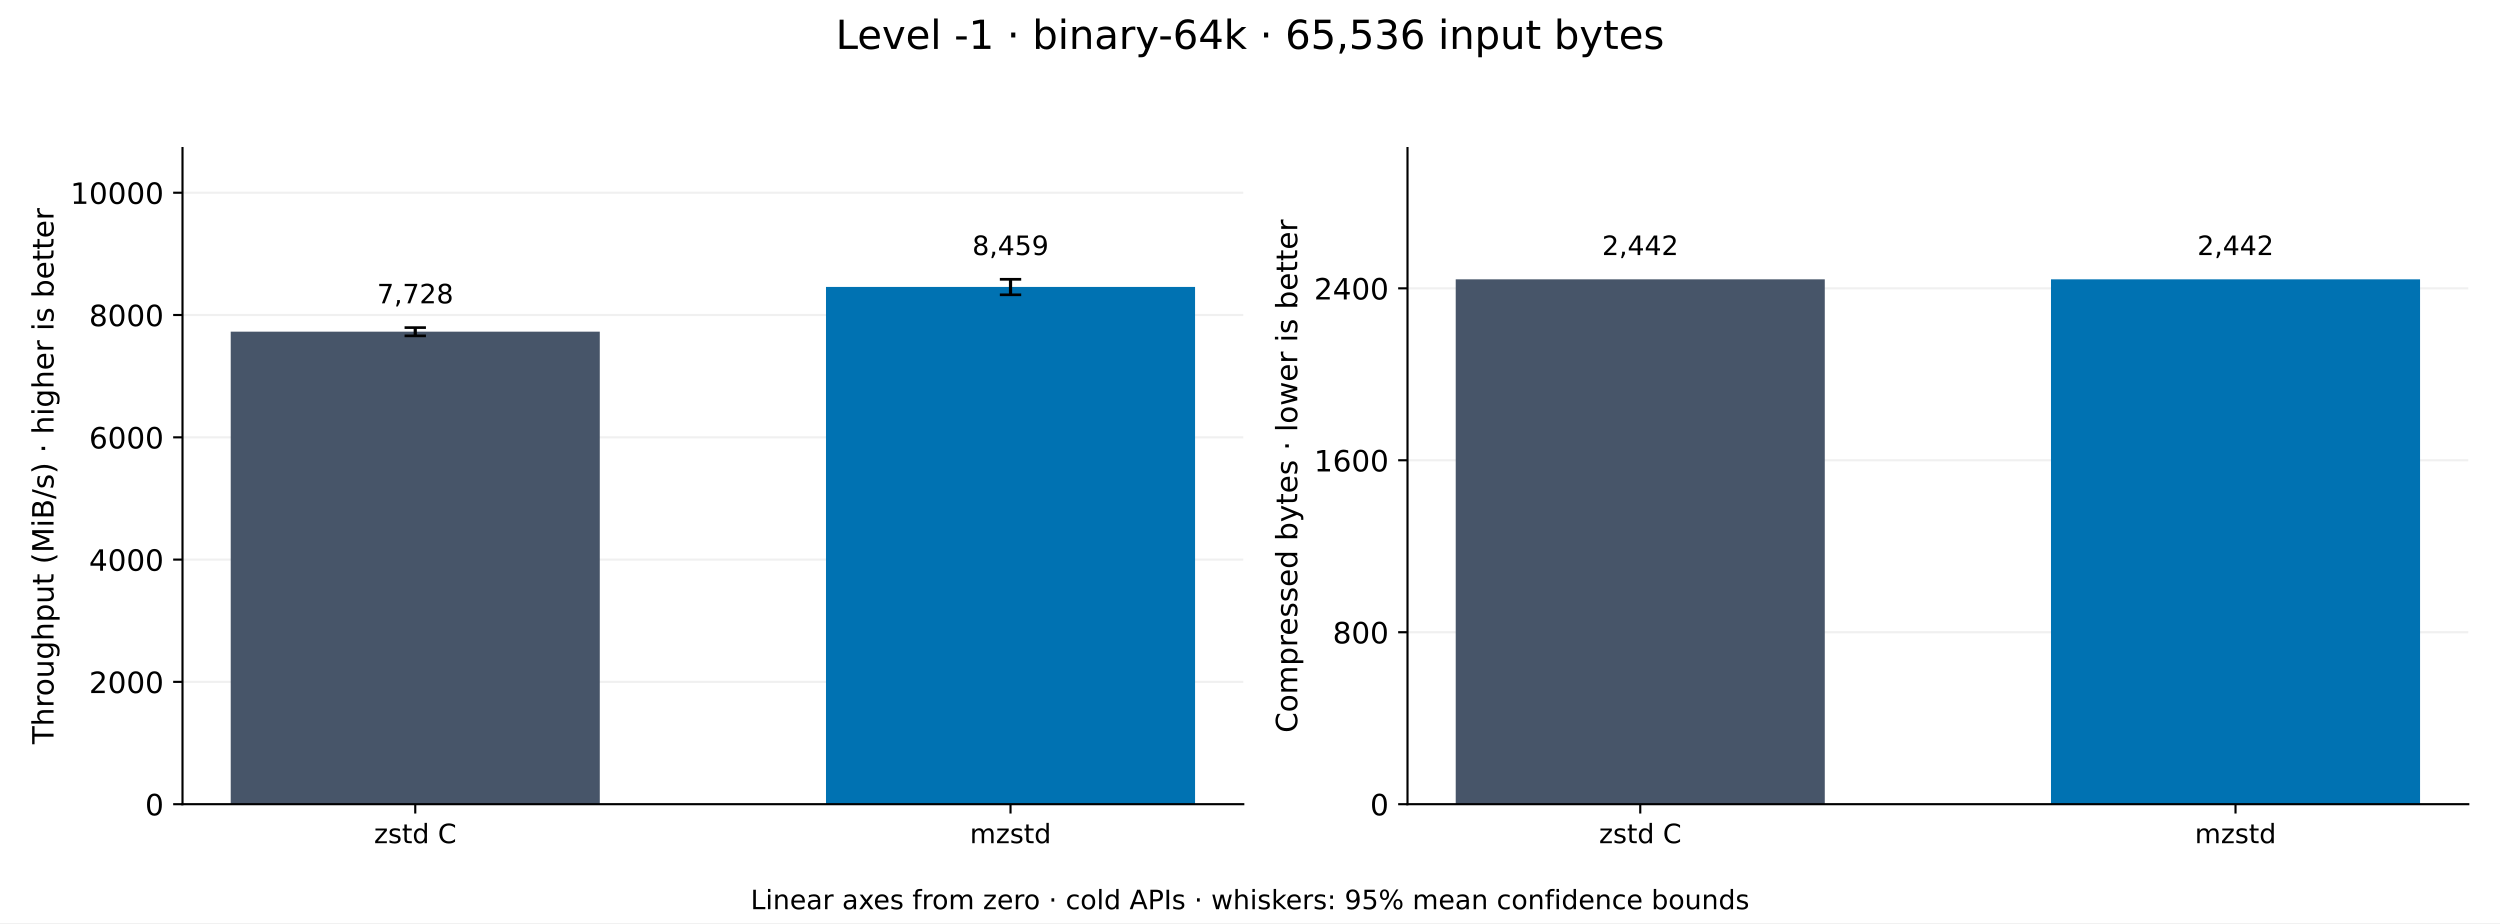
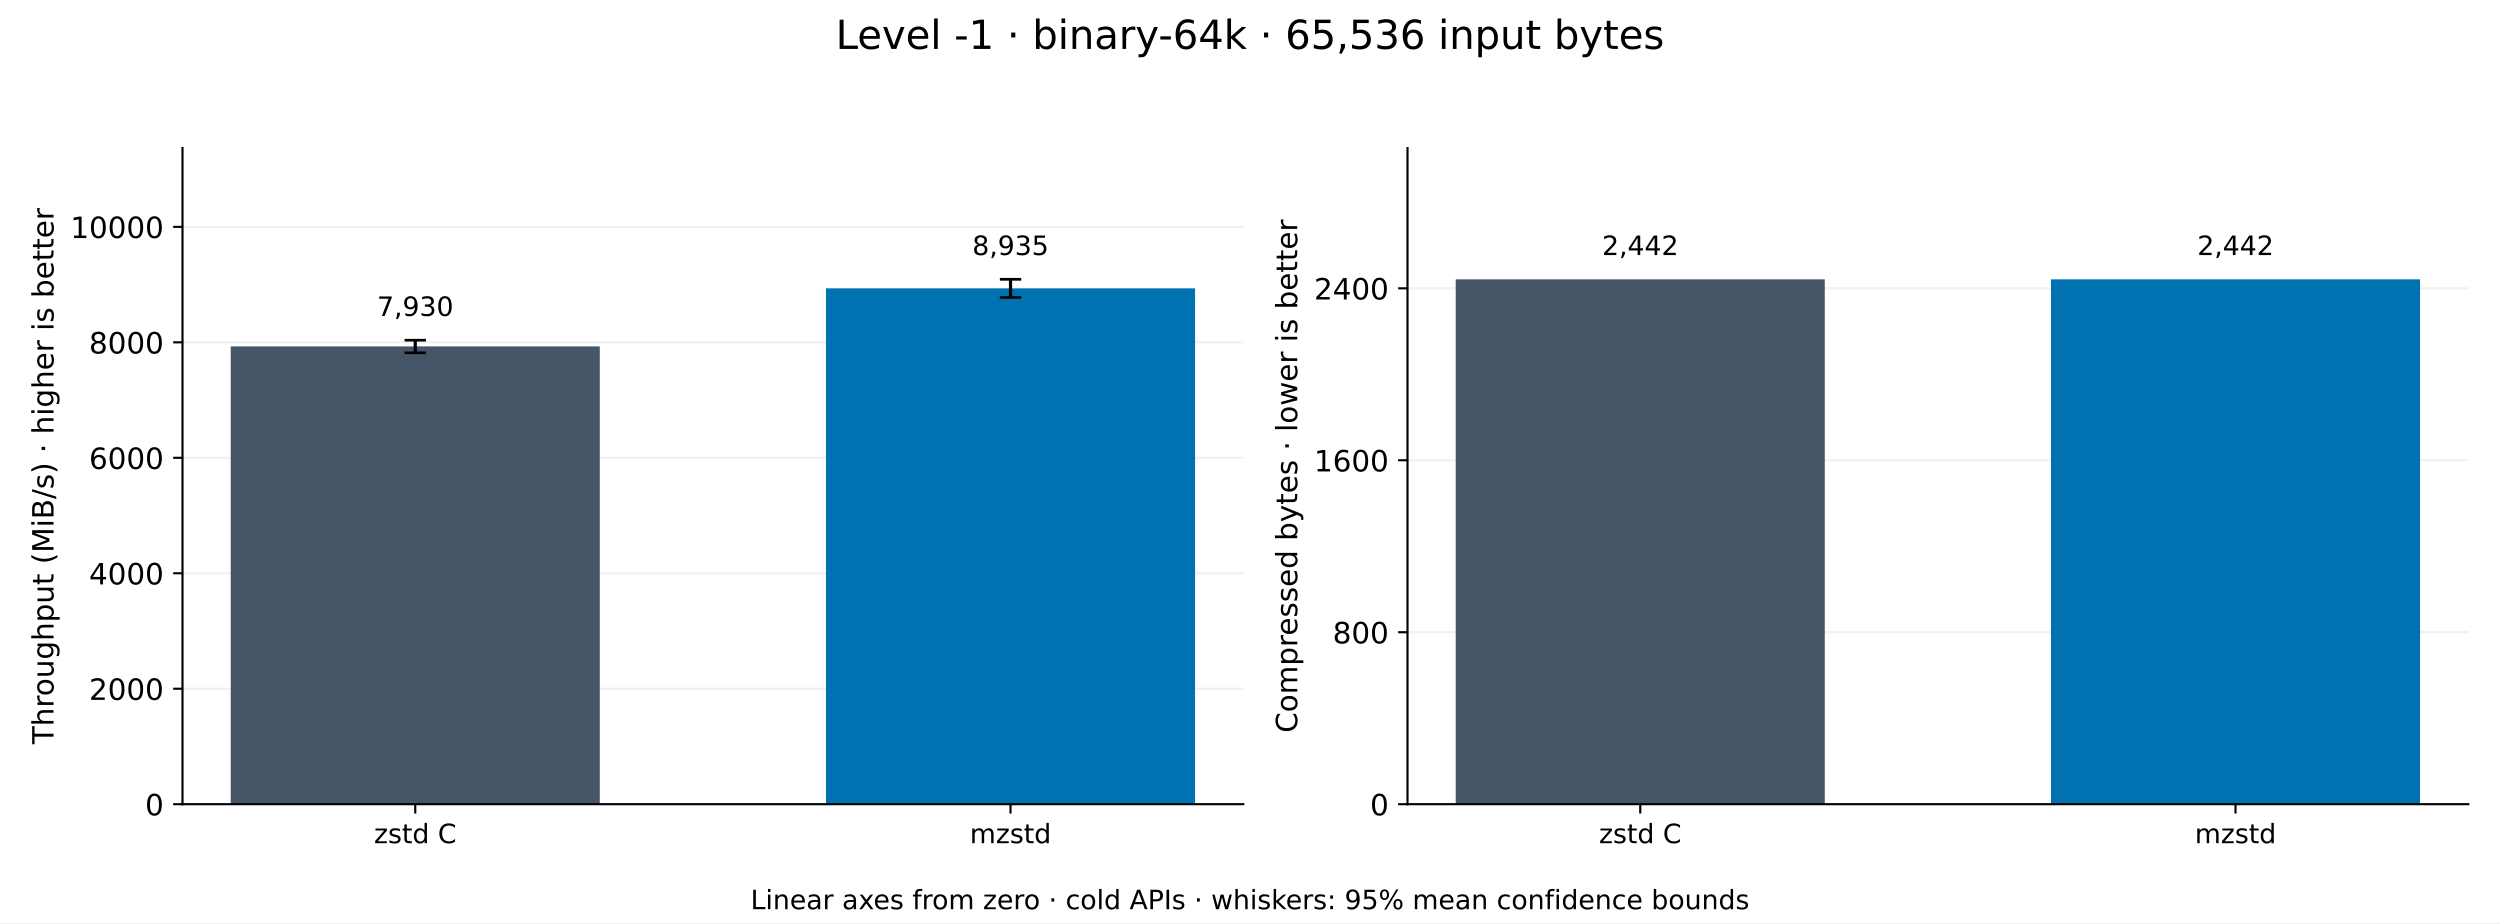
<svg xmlns="http://www.w3.org/2000/svg" xmlns:xlink="http://www.w3.org/1999/xlink" width="936pt" height="345.6pt" viewBox="0 0 936 345.6" version="1.1">
  <defs>
    <style type="text/css">*{stroke-linejoin: round; stroke-linecap: butt}</style>
  </defs>
  <g id="figure_1">
    <g id="patch_1">
      <path d="M 0 345.6 L 936 345.6 L 936 0 L 0 0 z " style="fill: #ffffff" />
    </g>
    <g id="axes_1">
      <g id="patch_2">
        <path d="M 68.33 301.088 L 465.48 301.088 L 465.48 55.44 L 68.33 55.44 z " style="fill: #ffffff" />
      </g>
      <g id="matplotlib.axis_1">
        <g id="xtick_1">
          <g id="line2d_1">
            <defs>
              <path id="mcbfd24ea1b" d="M 0 0 L 0 3.5 " style="stroke: #000000; stroke-width: 0.8" />
            </defs>
            <g>
              <use xlink:href="#mcbfd24ea1b" x="155.471" y="301.088" style="stroke: #000000; stroke-width: 0.8" />
            </g>
          </g>
          <g id="text_1">
            <text style="font-size: 10px; font-family: 'DejaVu Sans', 'Bitstream Vera Sans', 'Computer Modern Sans Serif', 'Lucida Grande', 'Verdana', 'Geneva', 'Lucid', 'Arial', 'Helvetica', 'Avant Garde', sans-serif; text-anchor: middle" x="155.471" y="315.686" transform="rotate(-0 155.4712 315.6864)">zstd C</text>
          </g>
        </g>
        <g id="xtick_2">
          <g id="line2d_2">
            <g>
              <use xlink:href="#mcbfd24ea1b" x="378.339" y="301.088" style="stroke: #000000; stroke-width: 0.8" />
            </g>
          </g>
          <g id="text_2">
            <text style="font-size: 10px; font-family: 'DejaVu Sans', 'Bitstream Vera Sans', 'Computer Modern Sans Serif', 'Lucida Grande', 'Verdana', 'Geneva', 'Lucid', 'Arial', 'Helvetica', 'Avant Garde', sans-serif; text-anchor: middle" x="378.339" y="315.686" transform="rotate(-0 378.3388 315.6864)">mzstd</text>
          </g>
        </g>
      </g>
      <g id="matplotlib.axis_2">
        <g id="ytick_1">
          <g id="line2d_3">
            <path d="M 68.33 301.088 L 465.48 301.088 " clip-path="url(#pd0acb2d330)" style="fill: none; stroke: #b0b0b0; stroke-opacity: 0.18; stroke-width: 0.8; stroke-linecap: square" />
          </g>
          <g id="line2d_4">
            <defs>
              <path id="m862e928616" d="M 0 0 L -3.5 0 " style="stroke: #000000; stroke-width: 0.8" />
            </defs>
            <g>
              <use xlink:href="#m862e928616" x="68.33" y="301.088" style="stroke: #000000; stroke-width: 0.8" />
            </g>
          </g>
          <g id="text_3">
            <text style="font-size: 11px; font-family: 'DejaVu Sans', 'Bitstream Vera Sans', 'Computer Modern Sans Serif', 'Lucida Grande', 'Verdana', 'Geneva', 'Lucid', 'Arial', 'Helvetica', 'Avant Garde', sans-serif; text-anchor: end" x="61.33" y="305.267" transform="rotate(-0 61.33 305.2671)">0</text>
          </g>
        </g>
        <g id="ytick_2">
          <g id="line2d_5">
-             <path d="M 68.33 255.302 L 465.48 255.302 " clip-path="url(#pd0acb2d330)" style="fill: none; stroke: #b0b0b0; stroke-opacity: 0.18; stroke-width: 0.8; stroke-linecap: square" />
+             <path d="M 68.33 257.859 L 465.48 257.859 " clip-path="url(#pd0acb2d330)" style="fill: none; stroke: #b0b0b0; stroke-opacity: 0.18; stroke-width: 0.8; stroke-linecap: square" />
          </g>
          <g id="line2d_6">
            <g>
-               <use xlink:href="#m862e928616" x="68.33" y="255.302" style="stroke: #000000; stroke-width: 0.8" />
+               <use xlink:href="#m862e928616" x="68.33" y="257.859" style="stroke: #000000; stroke-width: 0.8" />
            </g>
          </g>
          <g id="text_4">
-             <text style="font-size: 11px; font-family: 'DejaVu Sans', 'Bitstream Vera Sans', 'Computer Modern Sans Serif', 'Lucida Grande', 'Verdana', 'Geneva', 'Lucid', 'Arial', 'Helvetica', 'Avant Garde', sans-serif; text-anchor: end" x="61.33" y="259.481" transform="rotate(-0 61.33 259.4811)">2000</text>
+             <text style="font-size: 11px; font-family: 'DejaVu Sans', 'Bitstream Vera Sans', 'Computer Modern Sans Serif', 'Lucida Grande', 'Verdana', 'Geneva', 'Lucid', 'Arial', 'Helvetica', 'Avant Garde', sans-serif; text-anchor: end" x="61.33" y="262.038" transform="rotate(-0 61.33 262.0384)">2000</text>
          </g>
        </g>
        <g id="ytick_3">
          <g id="line2d_7">
-             <path d="M 68.33 209.516 L 465.48 209.516 " clip-path="url(#pd0acb2d330)" style="fill: none; stroke: #b0b0b0; stroke-opacity: 0.18; stroke-width: 0.8; stroke-linecap: square" />
+             <path d="M 68.33 214.63 L 465.48 214.63 " clip-path="url(#pd0acb2d330)" style="fill: none; stroke: #b0b0b0; stroke-opacity: 0.18; stroke-width: 0.8; stroke-linecap: square" />
          </g>
          <g id="line2d_8">
            <g>
-               <use xlink:href="#m862e928616" x="68.33" y="209.516" style="stroke: #000000; stroke-width: 0.8" />
+               <use xlink:href="#m862e928616" x="68.33" y="214.63" style="stroke: #000000; stroke-width: 0.8" />
            </g>
          </g>
          <g id="text_5">
-             <text style="font-size: 11px; font-family: 'DejaVu Sans', 'Bitstream Vera Sans', 'Computer Modern Sans Serif', 'Lucida Grande', 'Verdana', 'Geneva', 'Lucid', 'Arial', 'Helvetica', 'Avant Garde', sans-serif; text-anchor: end" x="61.33" y="213.695" transform="rotate(-0 61.33 213.695)">4000</text>
+             <text style="font-size: 11px; font-family: 'DejaVu Sans', 'Bitstream Vera Sans', 'Computer Modern Sans Serif', 'Lucida Grande', 'Verdana', 'Geneva', 'Lucid', 'Arial', 'Helvetica', 'Avant Garde', sans-serif; text-anchor: end" x="61.33" y="218.81" transform="rotate(-0 61.33 218.8096)">4000</text>
          </g>
        </g>
        <g id="ytick_4">
          <g id="line2d_9">
-             <path d="M 68.33 163.73 L 465.48 163.73 " clip-path="url(#pd0acb2d330)" style="fill: none; stroke: #b0b0b0; stroke-opacity: 0.18; stroke-width: 0.8; stroke-linecap: square" />
+             <path d="M 68.33 171.402 L 465.48 171.402 " clip-path="url(#pd0acb2d330)" style="fill: none; stroke: #b0b0b0; stroke-opacity: 0.18; stroke-width: 0.8; stroke-linecap: square" />
          </g>
          <g id="line2d_10">
            <g>
-               <use xlink:href="#m862e928616" x="68.33" y="163.73" style="stroke: #000000; stroke-width: 0.8" />
+               <use xlink:href="#m862e928616" x="68.33" y="171.402" style="stroke: #000000; stroke-width: 0.8" />
            </g>
          </g>
          <g id="text_6">
-             <text style="font-size: 11px; font-family: 'DejaVu Sans', 'Bitstream Vera Sans', 'Computer Modern Sans Serif', 'Lucida Grande', 'Verdana', 'Geneva', 'Lucid', 'Arial', 'Helvetica', 'Avant Garde', sans-serif; text-anchor: end" x="61.33" y="167.909" transform="rotate(-0 61.33 167.9089)">6000</text>
+             <text style="font-size: 11px; font-family: 'DejaVu Sans', 'Bitstream Vera Sans', 'Computer Modern Sans Serif', 'Lucida Grande', 'Verdana', 'Geneva', 'Lucid', 'Arial', 'Helvetica', 'Avant Garde', sans-serif; text-anchor: end" x="61.33" y="175.581" transform="rotate(-0 61.33 175.5808)">6000</text>
          </g>
        </g>
        <g id="ytick_5">
          <g id="line2d_11">
-             <path d="M 68.33 117.944 L 465.48 117.944 " clip-path="url(#pd0acb2d330)" style="fill: none; stroke: #b0b0b0; stroke-opacity: 0.18; stroke-width: 0.8; stroke-linecap: square" />
+             <path d="M 68.33 128.173 L 465.48 128.173 " clip-path="url(#pd0acb2d330)" style="fill: none; stroke: #b0b0b0; stroke-opacity: 0.18; stroke-width: 0.8; stroke-linecap: square" />
          </g>
          <g id="line2d_12">
            <g>
-               <use xlink:href="#m862e928616" x="68.33" y="117.944" style="stroke: #000000; stroke-width: 0.8" />
+               <use xlink:href="#m862e928616" x="68.33" y="128.173" style="stroke: #000000; stroke-width: 0.8" />
            </g>
          </g>
          <g id="text_7">
-             <text style="font-size: 11px; font-family: 'DejaVu Sans', 'Bitstream Vera Sans', 'Computer Modern Sans Serif', 'Lucida Grande', 'Verdana', 'Geneva', 'Lucid', 'Arial', 'Helvetica', 'Avant Garde', sans-serif; text-anchor: end" x="61.33" y="122.123" transform="rotate(-0 61.33 122.1229)">8000</text>
+             <text style="font-size: 11px; font-family: 'DejaVu Sans', 'Bitstream Vera Sans', 'Computer Modern Sans Serif', 'Lucida Grande', 'Verdana', 'Geneva', 'Lucid', 'Arial', 'Helvetica', 'Avant Garde', sans-serif; text-anchor: end" x="61.33" y="132.352" transform="rotate(-0 61.33 132.3521)">8000</text>
          </g>
        </g>
        <g id="ytick_6">
          <g id="line2d_13">
-             <path d="M 68.33 72.158 L 465.48 72.158 " clip-path="url(#pd0acb2d330)" style="fill: none; stroke: #b0b0b0; stroke-opacity: 0.18; stroke-width: 0.8; stroke-linecap: square" />
+             <path d="M 68.33 84.944 L 465.48 84.944 " clip-path="url(#pd0acb2d330)" style="fill: none; stroke: #b0b0b0; stroke-opacity: 0.18; stroke-width: 0.8; stroke-linecap: square" />
          </g>
          <g id="line2d_14">
            <g>
-               <use xlink:href="#m862e928616" x="68.33" y="72.158" style="stroke: #000000; stroke-width: 0.8" />
+               <use xlink:href="#m862e928616" x="68.33" y="84.944" style="stroke: #000000; stroke-width: 0.8" />
            </g>
          </g>
          <g id="text_8">
-             <text style="font-size: 11px; font-family: 'DejaVu Sans', 'Bitstream Vera Sans', 'Computer Modern Sans Serif', 'Lucida Grande', 'Verdana', 'Geneva', 'Lucid', 'Arial', 'Helvetica', 'Avant Garde', sans-serif; text-anchor: end" x="61.33" y="76.337" transform="rotate(-0 61.33 76.3368)">10000</text>
+             <text style="font-size: 11px; font-family: 'DejaVu Sans', 'Bitstream Vera Sans', 'Computer Modern Sans Serif', 'Lucida Grande', 'Verdana', 'Geneva', 'Lucid', 'Arial', 'Helvetica', 'Avant Garde', sans-serif; text-anchor: end" x="61.33" y="89.123" transform="rotate(-0 61.33 89.12328)">10000</text>
          </g>
        </g>
        <g id="text_9">
          <text style="font-size: 11px; font-family: 'DejaVu Sans', 'Bitstream Vera Sans', 'Computer Modern Sans Serif', 'Lucida Grande', 'Verdana', 'Geneva', 'Lucid', 'Arial', 'Helvetica', 'Avant Garde', sans-serif; text-anchor: middle" x="20.049" y="178.264" transform="rotate(-90 20.04859 178.264)">Throughput (MiB/s) · higher is better</text>
        </g>
      </g>
      <g id="patch_3">
-         <path d="M 86.382 301.088 L 224.56 301.088 L 224.56 124.18 L 86.382 124.18 z " clip-path="url(#pd0acb2d330)" style="fill: #475569" />
+         <path d="M 86.382 301.088 L 224.56 301.088 L 224.56 129.685 L 86.382 129.685 z " clip-path="url(#pd0acb2d330)" style="fill: #475569" />
      </g>
      <g id="patch_4">
-         <path d="M 309.25 301.088 L 447.428 301.088 L 447.428 107.436 L 309.25 107.436 z " clip-path="url(#pd0acb2d330)" style="fill: #0072b2" />
+         <path d="M 309.25 301.088 L 447.428 301.088 L 447.428 107.956 L 309.25 107.956 z " clip-path="url(#pd0acb2d330)" style="fill: #0072b2" />
      </g>
      <g id="LineCollection_1">
-         <path d="M 155.471 125.755 L 155.471 122.658 " clip-path="url(#pd0acb2d330)" style="fill: none; stroke: #000000; stroke-width: 1.2" />
-         <path d="M 378.339 110.373 L 378.339 104.57 " clip-path="url(#pd0acb2d330)" style="fill: none; stroke: #000000; stroke-width: 1.2" />
+         <path d="M 155.471 132.081 L 155.471 127.377 " clip-path="url(#pd0acb2d330)" style="fill: none; stroke: #000000; stroke-width: 1.2" />
+         <path d="M 378.339 111.382 L 378.339 104.57 " clip-path="url(#pd0acb2d330)" style="fill: none; stroke: #000000; stroke-width: 1.2" />
      </g>
      <g id="line2d_15">
        <defs>
          <path id="mf7f69e77f0" d="M 4 0 L -4 -0 " style="stroke: #000000" />
        </defs>
        <g clip-path="url(#pd0acb2d330)">
-           <use xlink:href="#mf7f69e77f0" x="155.471" y="125.755" style="fill: #1f77b4; stroke: #000000" />
-           <use xlink:href="#mf7f69e77f0" x="378.339" y="110.373" style="fill: #1f77b4; stroke: #000000" />
+           <use xlink:href="#mf7f69e77f0" x="155.471" y="132.081" style="fill: #1f77b4; stroke: #000000" />
+           <use xlink:href="#mf7f69e77f0" x="378.339" y="111.382" style="fill: #1f77b4; stroke: #000000" />
        </g>
      </g>
      <g id="line2d_16">
        <g clip-path="url(#pd0acb2d330)">
-           <use xlink:href="#mf7f69e77f0" x="155.471" y="122.658" style="fill: #1f77b4; stroke: #000000" />
+           <use xlink:href="#mf7f69e77f0" x="155.471" y="127.377" style="fill: #1f77b4; stroke: #000000" />
          <use xlink:href="#mf7f69e77f0" x="378.339" y="104.57" style="fill: #1f77b4; stroke: #000000" />
        </g>
      </g>
      <g id="patch_5">
        <path d="M 68.33 301.088 L 68.33 55.44 " style="fill: none; stroke: #000000; stroke-width: 0.8; stroke-linejoin: miter; stroke-linecap: square" />
      </g>
      <g id="patch_6">
        <path d="M 68.33 301.088 L 465.48 301.088 " style="fill: none; stroke: #000000; stroke-width: 0.8; stroke-linejoin: miter; stroke-linecap: square" />
      </g>
      <g id="text_10">
        <g id="patch_7">
-           <path d="M 140.157 116.658 L 170.785 116.658 L 170.785 104.979 L 140.157 104.979 z " style="fill: #ffffff; opacity: 0.9" />
-         </g>
-         <text style="font-size: 10px; font-family: 'DejaVu Sans', 'Bitstream Vera Sans', 'Computer Modern Sans Serif', 'Lucida Grande', 'Verdana', 'Geneva', 'Lucid', 'Arial', 'Helvetica', 'Avant Garde', sans-serif; text-anchor: middle" x="155.471" y="113.578" transform="rotate(-0 155.4712 113.5779)">7,728</text>
+           <path d="M 140.157 121.377 L 170.785 121.377 L 170.785 109.699 L 140.157 109.699 z " style="fill: #ffffff; opacity: 0.9" />
+         </g>
+         <text style="font-size: 10px; font-family: 'DejaVu Sans', 'Bitstream Vera Sans', 'Computer Modern Sans Serif', 'Lucida Grande', 'Verdana', 'Geneva', 'Lucid', 'Arial', 'Helvetica', 'Avant Garde', sans-serif; text-anchor: middle" x="155.471" y="118.297" transform="rotate(-0 155.4712 118.2971)">7,930</text>
      </g>
      <g id="text_11">
        <g id="patch_8">
          <path d="M 363.025 98.57 L 393.653 98.57 L 393.653 86.891 L 363.025 86.891 z " style="fill: #ffffff; opacity: 0.9" />
        </g>
-         <text style="font-size: 10px; font-family: 'DejaVu Sans', 'Bitstream Vera Sans', 'Computer Modern Sans Serif', 'Lucida Grande', 'Verdana', 'Geneva', 'Lucid', 'Arial', 'Helvetica', 'Avant Garde', sans-serif; text-anchor: middle" x="378.339" y="95.49" transform="rotate(-0 378.3388 95.48991)">8,459</text>
+         <text style="font-size: 10px; font-family: 'DejaVu Sans', 'Bitstream Vera Sans', 'Computer Modern Sans Serif', 'Lucida Grande', 'Verdana', 'Geneva', 'Lucid', 'Arial', 'Helvetica', 'Avant Garde', sans-serif; text-anchor: middle" x="378.339" y="95.49" transform="rotate(-0 378.3388 95.48991)">8,935</text>
      </g>
    </g>
    <g id="axes_2">
      <g id="patch_9">
        <path d="M 526.97 301.088 L 924.12 301.088 L 924.12 55.44 L 526.97 55.44 z " style="fill: #ffffff" />
      </g>
      <g id="matplotlib.axis_3">
        <g id="xtick_3">
          <g id="line2d_17">
            <g>
              <use xlink:href="#mcbfd24ea1b" x="614.111" y="301.088" style="stroke: #000000; stroke-width: 0.8" />
            </g>
          </g>
          <g id="text_12">
            <text style="font-size: 10px; font-family: 'DejaVu Sans', 'Bitstream Vera Sans', 'Computer Modern Sans Serif', 'Lucida Grande', 'Verdana', 'Geneva', 'Lucid', 'Arial', 'Helvetica', 'Avant Garde', sans-serif; text-anchor: middle" x="614.111" y="315.686" transform="rotate(-0 614.1112 315.6864)">zstd C</text>
          </g>
        </g>
        <g id="xtick_4">
          <g id="line2d_18">
            <g>
              <use xlink:href="#mcbfd24ea1b" x="836.979" y="301.088" style="stroke: #000000; stroke-width: 0.8" />
            </g>
          </g>
          <g id="text_13">
            <text style="font-size: 10px; font-family: 'DejaVu Sans', 'Bitstream Vera Sans', 'Computer Modern Sans Serif', 'Lucida Grande', 'Verdana', 'Geneva', 'Lucid', 'Arial', 'Helvetica', 'Avant Garde', sans-serif; text-anchor: middle" x="836.979" y="315.686" transform="rotate(-0 836.9788 315.6864)">mzstd</text>
          </g>
        </g>
      </g>
      <g id="matplotlib.axis_4">
        <g id="ytick_7">
          <g id="line2d_19">
            <path d="M 526.97 301.088 L 924.12 301.088 " clip-path="url(#p4ffba1e089)" style="fill: none; stroke: #b0b0b0; stroke-opacity: 0.18; stroke-width: 0.8; stroke-linecap: square" />
          </g>
          <g id="line2d_20">
            <g>
              <use xlink:href="#m862e928616" x="526.97" y="301.088" style="stroke: #000000; stroke-width: 0.8" />
            </g>
          </g>
          <g id="text_14">
            <text style="font-size: 11px; font-family: 'DejaVu Sans', 'Bitstream Vera Sans', 'Computer Modern Sans Serif', 'Lucida Grande', 'Verdana', 'Geneva', 'Lucid', 'Arial', 'Helvetica', 'Avant Garde', sans-serif; text-anchor: end" x="519.97" y="305.267" transform="rotate(-0 519.97 305.2671)">0</text>
          </g>
        </g>
        <g id="ytick_8">
          <g id="line2d_21">
            <path d="M 526.97 236.709 L 924.12 236.709 " clip-path="url(#p4ffba1e089)" style="fill: none; stroke: #b0b0b0; stroke-opacity: 0.18; stroke-width: 0.8; stroke-linecap: square" />
          </g>
          <g id="line2d_22">
            <g>
              <use xlink:href="#m862e928616" x="526.97" y="236.709" style="stroke: #000000; stroke-width: 0.8" />
            </g>
          </g>
          <g id="text_15">
            <text style="font-size: 11px; font-family: 'DejaVu Sans', 'Bitstream Vera Sans', 'Computer Modern Sans Serif', 'Lucida Grande', 'Verdana', 'Geneva', 'Lucid', 'Arial', 'Helvetica', 'Avant Garde', sans-serif; text-anchor: end" x="519.97" y="240.888" transform="rotate(-0 519.97 240.8876)">800</text>
          </g>
        </g>
        <g id="ytick_9">
          <g id="line2d_23">
            <path d="M 526.97 172.329 L 924.12 172.329 " clip-path="url(#p4ffba1e089)" style="fill: none; stroke: #b0b0b0; stroke-opacity: 0.18; stroke-width: 0.8; stroke-linecap: square" />
          </g>
          <g id="line2d_24">
            <g>
              <use xlink:href="#m862e928616" x="526.97" y="172.329" style="stroke: #000000; stroke-width: 0.8" />
            </g>
          </g>
          <g id="text_16">
            <text style="font-size: 11px; font-family: 'DejaVu Sans', 'Bitstream Vera Sans', 'Computer Modern Sans Serif', 'Lucida Grande', 'Verdana', 'Geneva', 'Lucid', 'Arial', 'Helvetica', 'Avant Garde', sans-serif; text-anchor: end" x="519.97" y="176.508" transform="rotate(-0 519.97 176.5082)">1600</text>
          </g>
        </g>
        <g id="ytick_10">
          <g id="line2d_25">
            <path d="M 526.97 107.95 L 924.12 107.95 " clip-path="url(#p4ffba1e089)" style="fill: none; stroke: #b0b0b0; stroke-opacity: 0.18; stroke-width: 0.8; stroke-linecap: square" />
          </g>
          <g id="line2d_26">
            <g>
              <use xlink:href="#m862e928616" x="526.97" y="107.95" style="stroke: #000000; stroke-width: 0.8" />
            </g>
          </g>
          <g id="text_17">
            <text style="font-size: 11px; font-family: 'DejaVu Sans', 'Bitstream Vera Sans', 'Computer Modern Sans Serif', 'Lucida Grande', 'Verdana', 'Geneva', 'Lucid', 'Arial', 'Helvetica', 'Avant Garde', sans-serif; text-anchor: end" x="519.97" y="112.129" transform="rotate(-0 519.97 112.1287)">2400</text>
          </g>
        </g>
        <g id="text_18">
          <text style="font-size: 11px; font-family: 'DejaVu Sans', 'Bitstream Vera Sans', 'Computer Modern Sans Serif', 'Lucida Grande', 'Verdana', 'Geneva', 'Lucid', 'Arial', 'Helvetica', 'Avant Garde', sans-serif; text-anchor: middle" x="485.687" y="178.264" transform="rotate(-90 485.6873 178.264)">Compressed bytes · lower is better</text>
        </g>
      </g>
      <g id="patch_10">
        <path d="M 545.022 301.088 L 683.2 301.088 L 683.2 104.57 L 545.022 104.57 z " clip-path="url(#p4ffba1e089)" style="fill: #475569" />
      </g>
      <g id="patch_11">
        <path d="M 767.89 301.088 L 906.068 301.088 L 906.068 104.57 L 767.89 104.57 z " clip-path="url(#p4ffba1e089)" style="fill: #0072b2" />
      </g>
      <g id="patch_12">
        <path d="M 526.97 301.088 L 526.97 55.44 " style="fill: none; stroke: #000000; stroke-width: 0.8; stroke-linejoin: miter; stroke-linecap: square" />
      </g>
      <g id="patch_13">
        <path d="M 526.97 301.088 L 924.12 301.088 " style="fill: none; stroke: #000000; stroke-width: 0.8; stroke-linejoin: miter; stroke-linecap: square" />
      </g>
      <g id="text_19">
        <g id="patch_14">
          <path d="M 598.797 98.57 L 629.425 98.57 L 629.425 86.891 L 598.797 86.891 z " style="fill: #ffffff; opacity: 0.9" />
        </g>
        <text style="font-size: 10px; font-family: 'DejaVu Sans', 'Bitstream Vera Sans', 'Computer Modern Sans Serif', 'Lucida Grande', 'Verdana', 'Geneva', 'Lucid', 'Arial', 'Helvetica', 'Avant Garde', sans-serif; text-anchor: middle" x="614.111" y="95.49" transform="rotate(-0 614.1112 95.48991)">2,442</text>
      </g>
      <g id="text_20">
        <g id="patch_15">
          <path d="M 821.665 98.57 L 852.293 98.57 L 852.293 86.891 L 821.665 86.891 z " style="fill: #ffffff; opacity: 0.9" />
        </g>
        <text style="font-size: 10px; font-family: 'DejaVu Sans', 'Bitstream Vera Sans', 'Computer Modern Sans Serif', 'Lucida Grande', 'Verdana', 'Geneva', 'Lucid', 'Arial', 'Helvetica', 'Avant Garde', sans-serif; text-anchor: middle" x="836.979" y="95.49" transform="rotate(-0 836.9788 95.48991)">2,442</text>
      </g>
    </g>
    <g id="text_21">
      <text style="font-size: 15px; font-family: 'DejaVu Sans', 'Bitstream Vera Sans', 'Computer Modern Sans Serif', 'Lucida Grande', 'Verdana', 'Geneva', 'Lucid', 'Arial', 'Helvetica', 'Avant Garde', sans-serif; text-anchor: middle" x="468" y="18.31" transform="rotate(-0 468 18.30966)">Level -1 · binary-64k · 65,536 input bytes</text>
    </g>
    <g id="text_22">
      <text style="font-size: 10px; font-family: 'DejaVu Sans', 'Bitstream Vera Sans', 'Computer Modern Sans Serif', 'Lucida Grande', 'Verdana', 'Geneva', 'Lucid', 'Arial', 'Helvetica', 'Avant Garde', sans-serif; text-anchor: middle" x="468" y="340.416" transform="rotate(-0 468 340.416)">Linear axes from zero · cold APIs · whiskers: 95% mean confidence bounds</text>
    </g>
  </g>
  <defs>
    <clipPath id="pd0acb2d330">
      <rect x="68.33" y="55.44" width="397.15" height="245.648" />
    </clipPath>
    <clipPath id="p4ffba1e089">
      <rect x="526.97" y="55.44" width="397.15" height="245.648" />
    </clipPath>
  </defs>
</svg>
